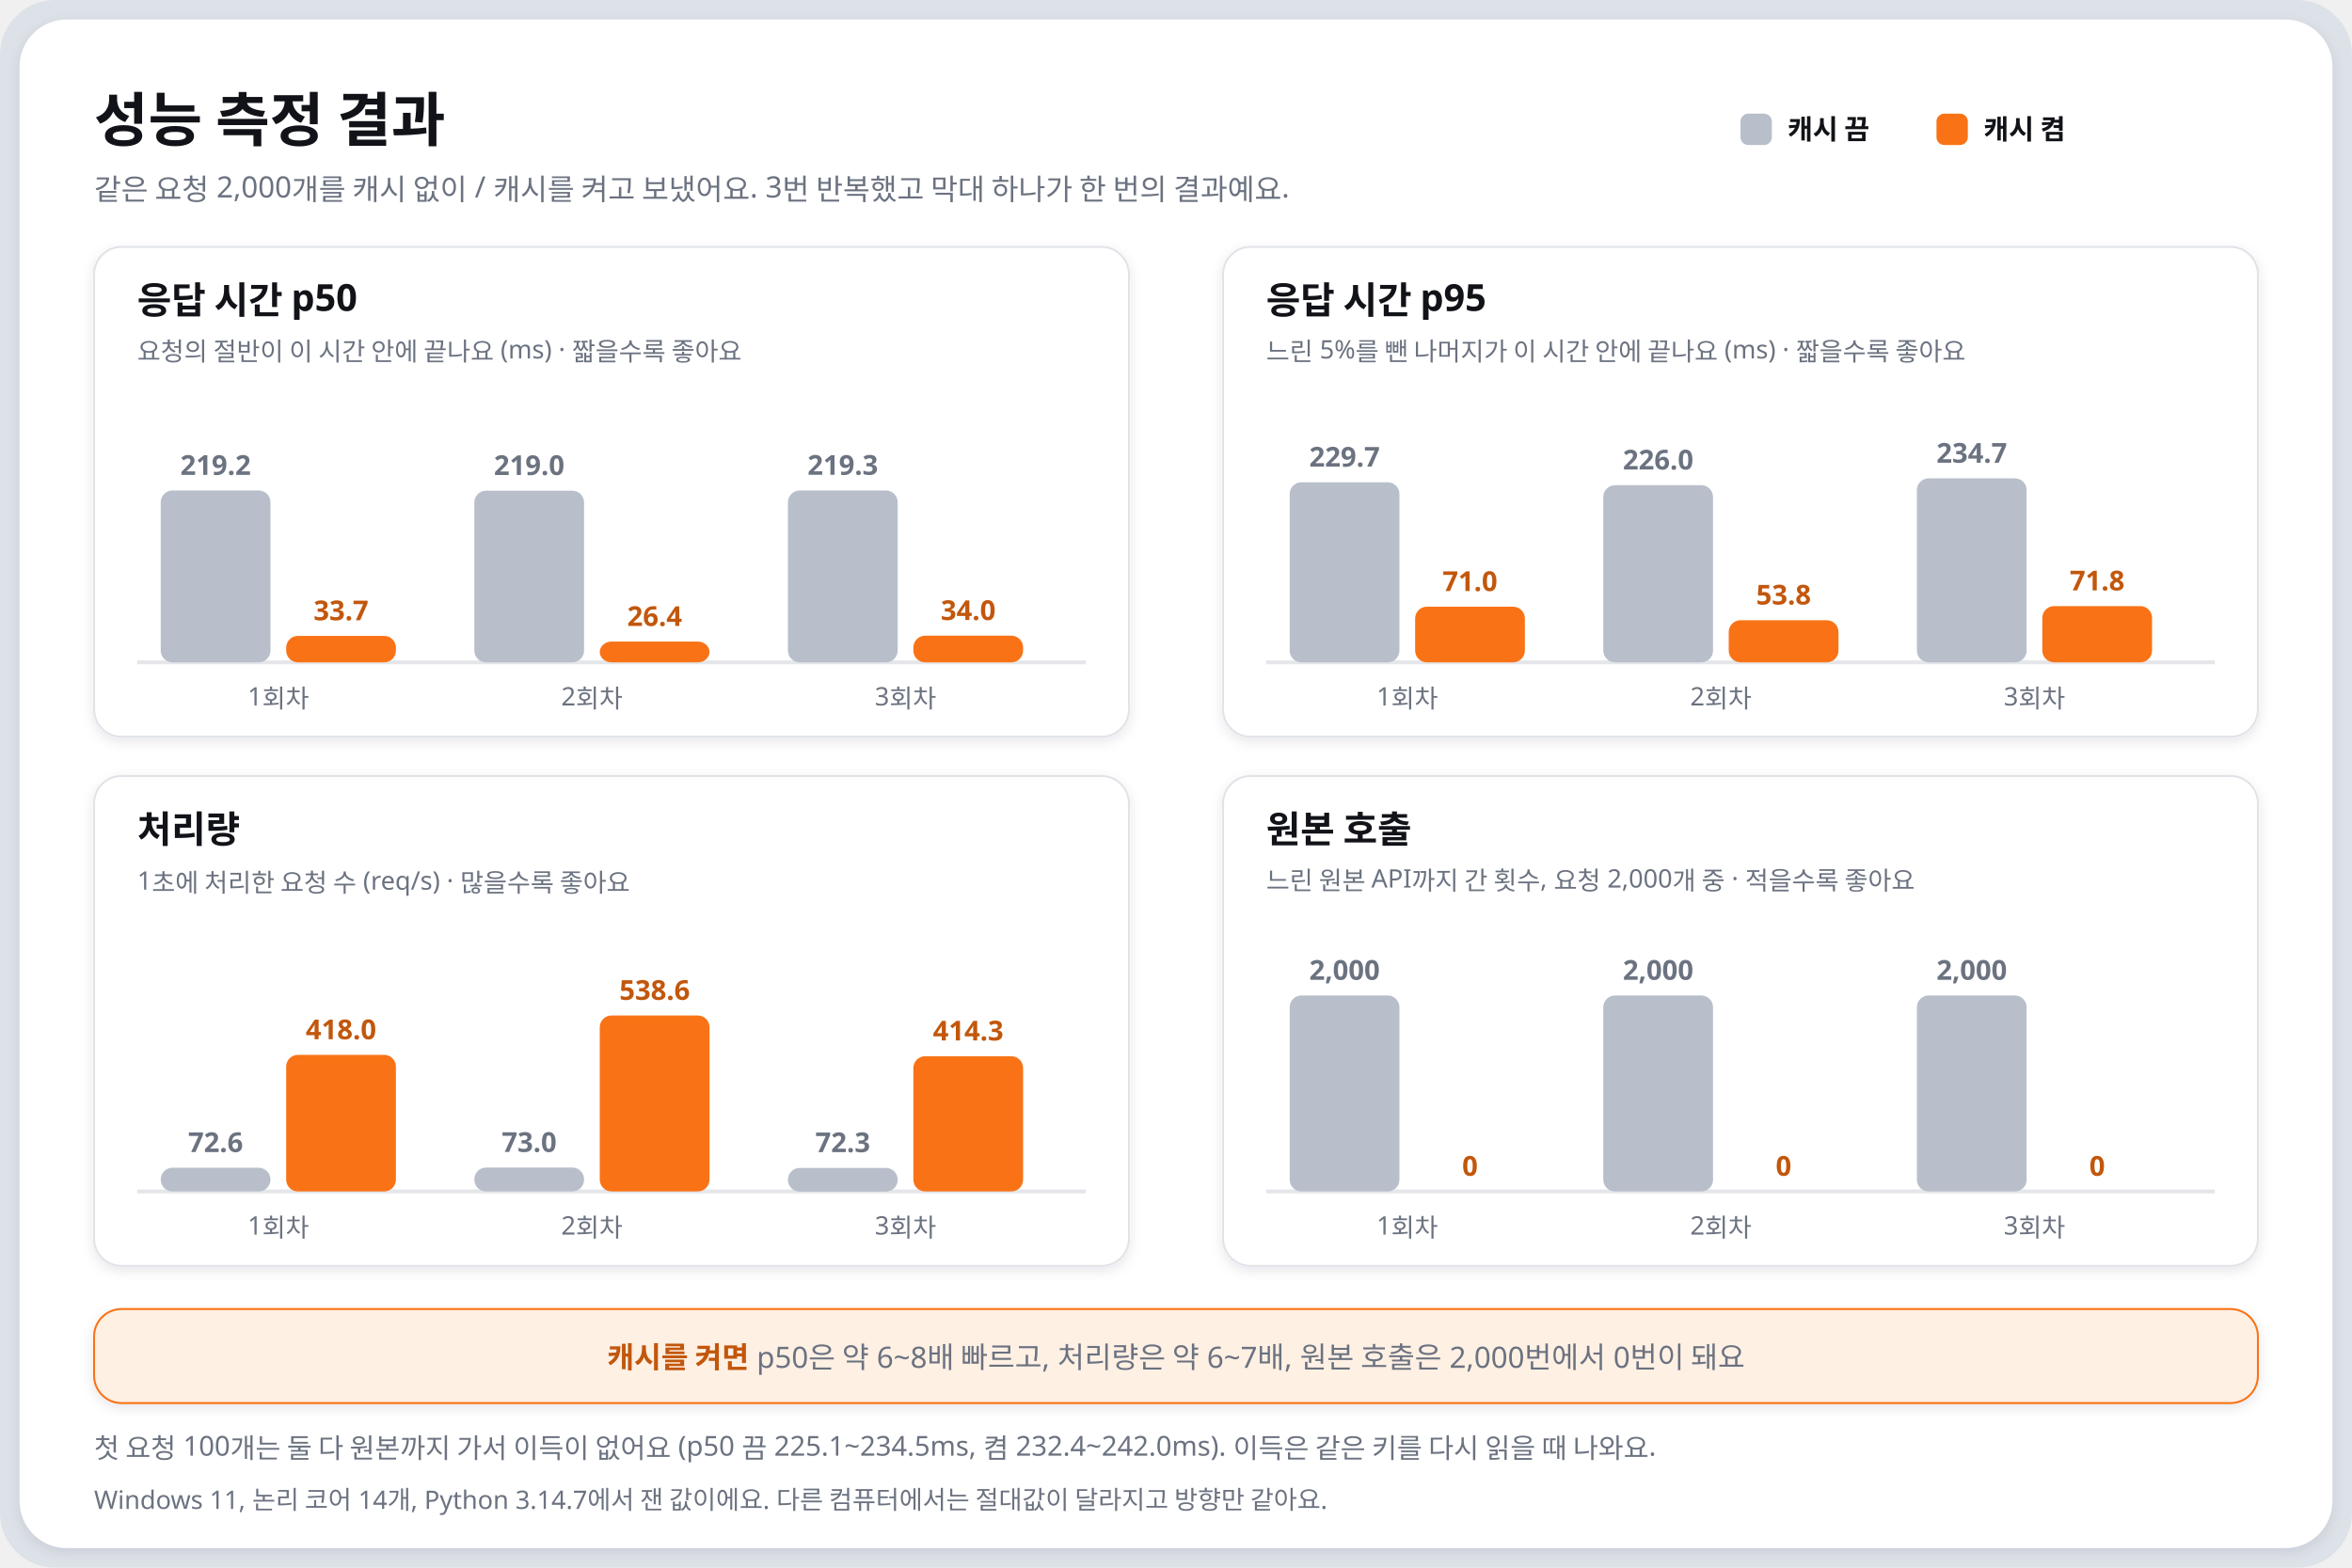
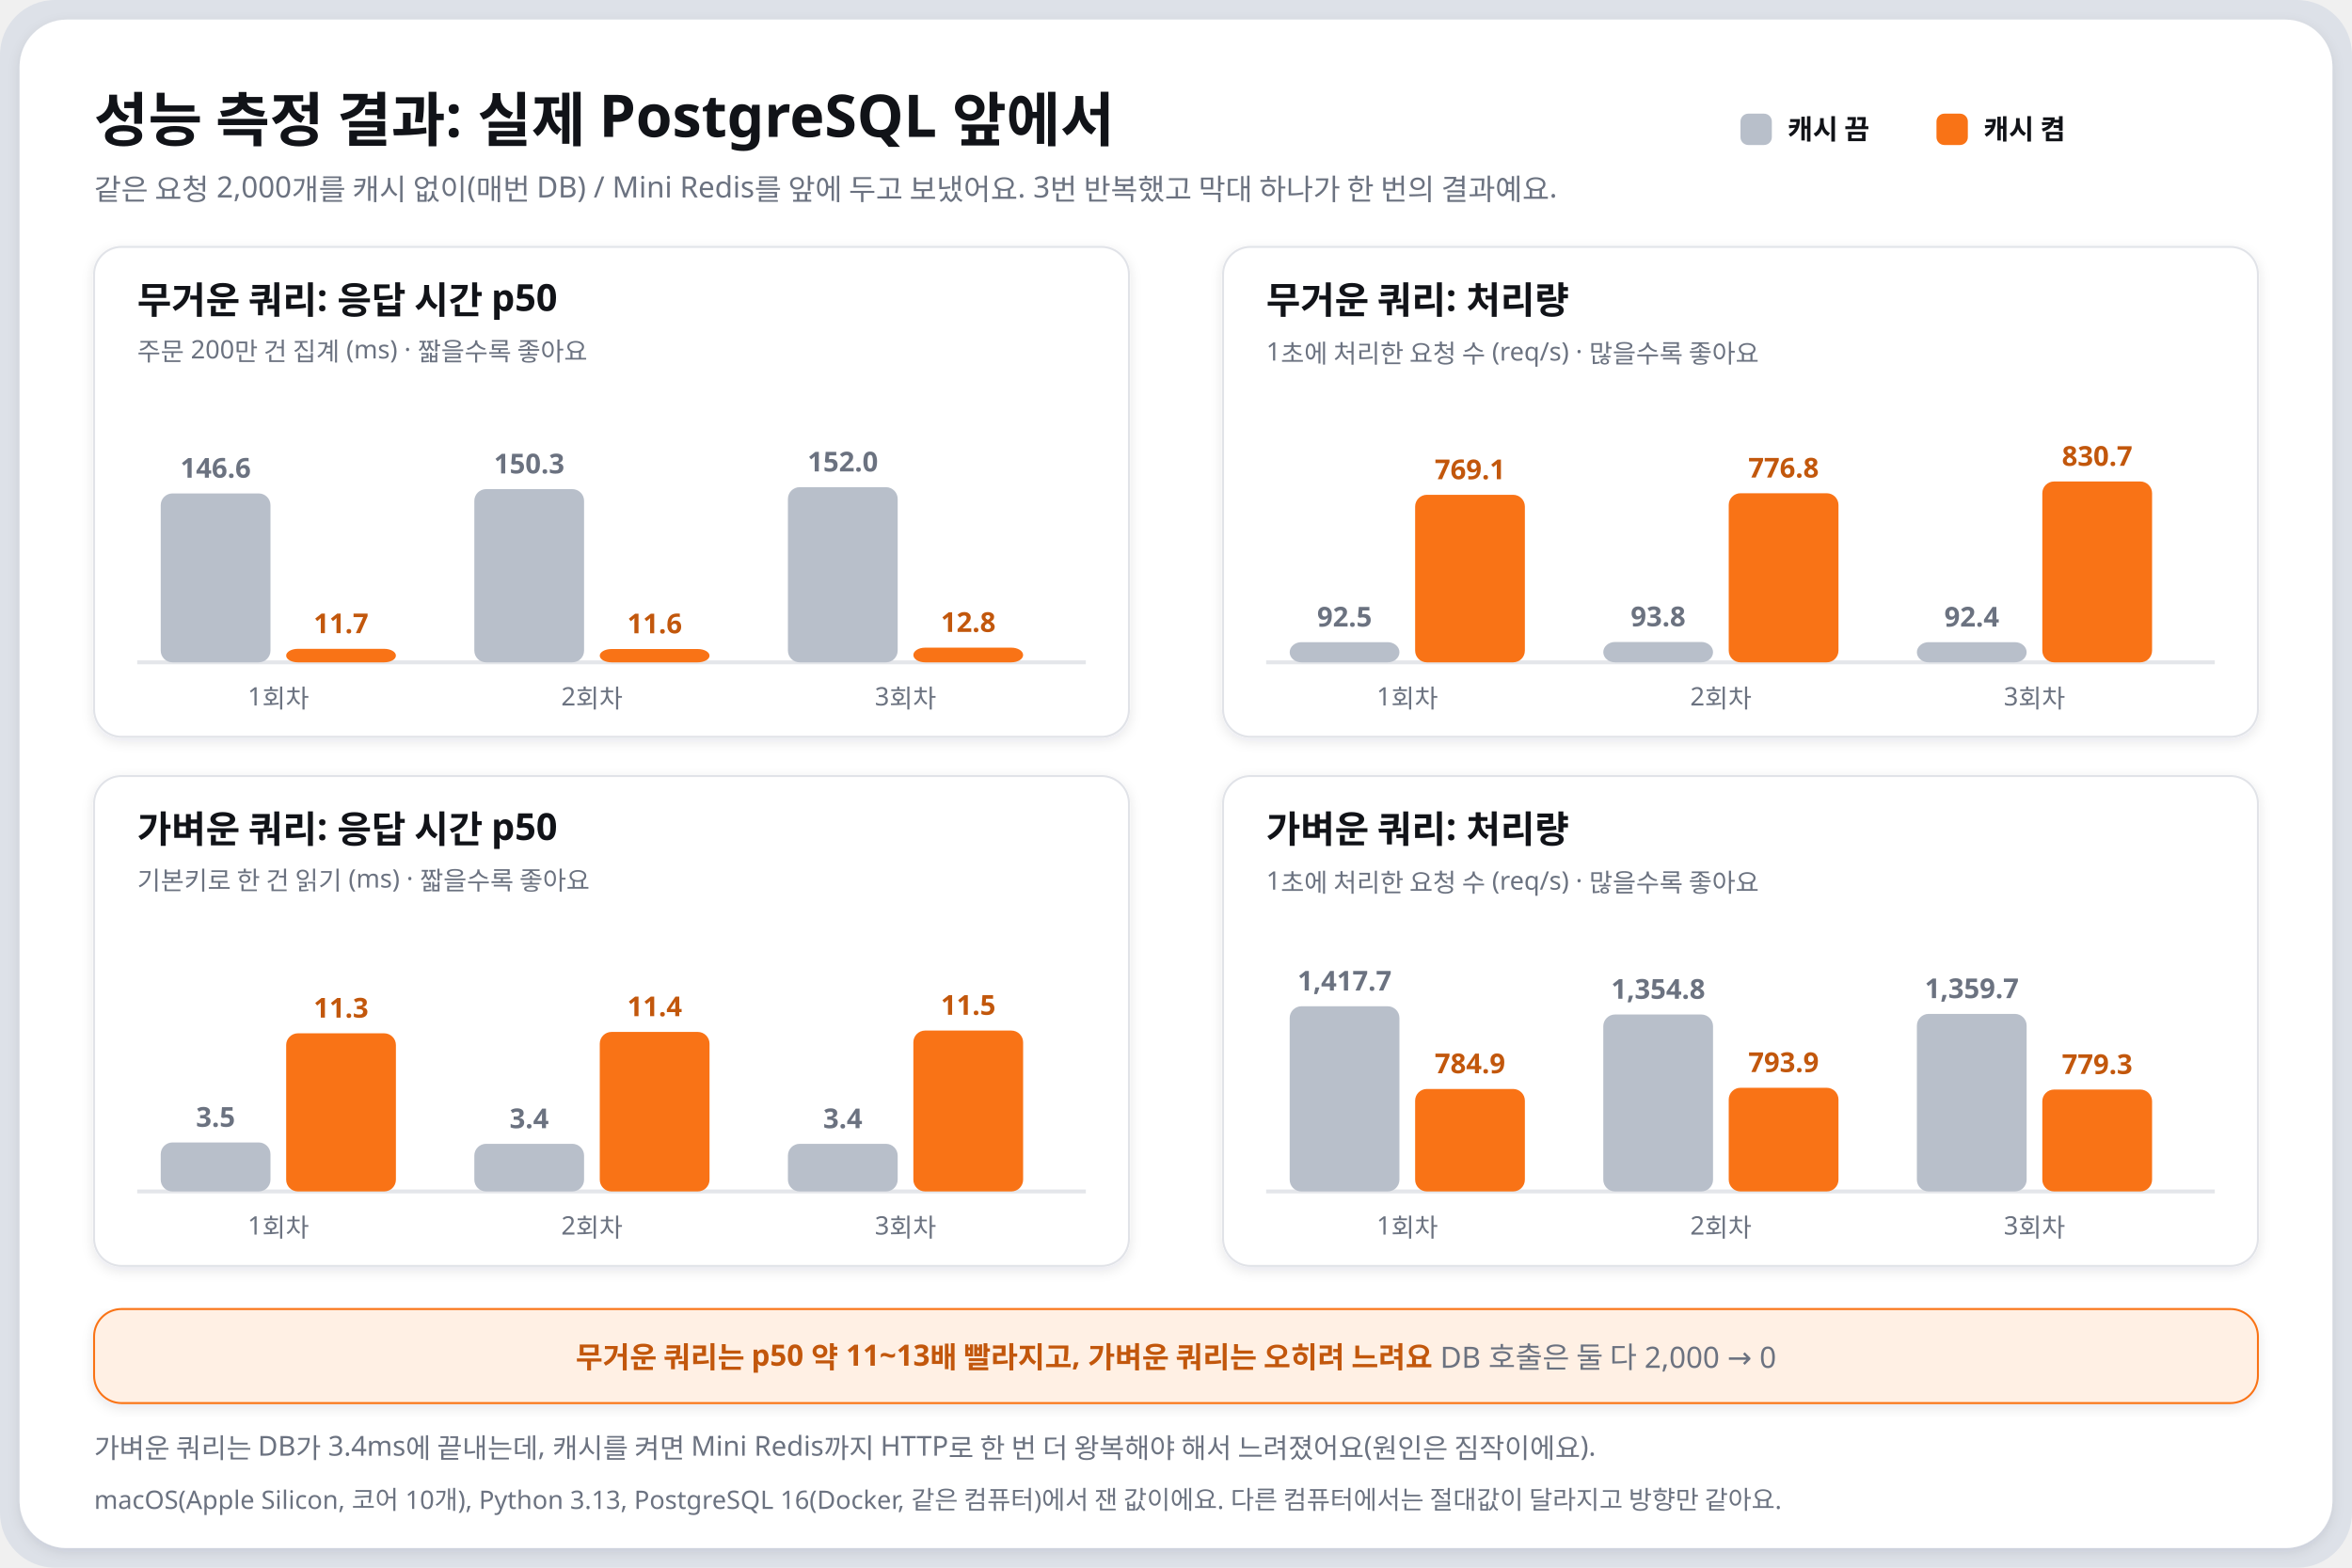
<svg xmlns="http://www.w3.org/2000/svg" viewBox="0 0 1200 800" width="1200" height="800" font-family="'Apple SD Gothic Neo','Malgun Gothic','Noto Sans KR',sans-serif">
  <defs>
    <filter id="sh" x="-5%" y="-5%" width="110%" height="120%">
      <feDropShadow dx="0" dy="2" stdDeviation="3" flood-color="#101828" flood-opacity="0.10" />
    </filter>
    <marker id="a" viewBox="0 0 10 10" refX="9" refY="5" markerWidth="8" markerHeight="8" orient="auto-start-reverse">
      <path d="M0 0L10 5L0 10z" fill="#6b7280" />
    </marker>
    <marker id="g" viewBox="0 0 10 10" refX="9" refY="5" markerWidth="8" markerHeight="8" orient="auto-start-reverse">
      <path d="M0 0L10 5L0 10z" fill="#16794a" />
    </marker>
  </defs>
  <rect width="1200" height="800" rx="28" fill="#dde1e8" />
  <rect x="10" y="10" width="1180" height="780" rx="24" fill="#ffffff" filter="url(#sh)" />
-   <text x="48" y="72" font-size="30" font-weight="700" fill="#111318" text-anchor="start">성능 측정 결과</text>
-   <text x="48" y="102" font-size="15" font-weight="400" fill="#6b7280" text-anchor="start">같은 요청 2,000개를 캐시 없이 / 캐시를 켜고 보냈어요. 3번 반복했고 막대 하나가 한 번의 결과예요.</text>
+   <text x="48" y="72" font-size="30" font-weight="700" fill="#111318" text-anchor="start">성능 측정 결과: 실제 PostgreSQL 앞에서</text>
+   <text x="48" y="102" font-size="15" font-weight="400" fill="#6b7280" text-anchor="start">같은 요청 2,000개를 캐시 없이(매번 DB) / Mini Redis를 앞에 두고 보냈어요. 3번 반복했고 막대 하나가 한 번의 결과예요.</text>
  <rect x="888" y="58" width="16" height="16" rx="4" fill="#b8bfca" />
  <text x="912" y="71" font-size="14" font-weight="700" fill="#111318" text-anchor="start">캐시 끔</text>
  <rect x="988" y="58" width="16" height="16" rx="4" fill="#f97316" />
  <text x="1012" y="71" font-size="14" font-weight="700" fill="#111318" text-anchor="start">캐시 켬</text>
  <rect x="48" y="126" width="528" height="250" rx="14" fill="#fff" stroke="#e1e3e8" filter="url(#sh)" />
-   <text x="70" y="160" font-size="19" font-weight="700" fill="#111318" text-anchor="start">응답 시간 p50</text>
-   <text x="70" y="184" font-size="13" font-weight="400" fill="#6b7280" text-anchor="start">요청의 절반이 이 시간 안에 끝나요 (ms) · 짧을수록 좋아요</text>
+   <text x="70" y="160" font-size="19" font-weight="700" fill="#111318" text-anchor="start">무거운 쿼리: 응답 시간 p50</text>
+   <text x="70" y="184" font-size="13" font-weight="400" fill="#6b7280" text-anchor="start">주문 200만 건 집계 (ms) · 짧을수록 좋아요</text>
  <line x1="70" y1="338" x2="554" y2="338" stroke="#e4e6ea" stroke-width="2" />
-   <rect x="82" y="250.3" width="56" height="87.7" rx="6" fill="#b8bfca" />
-   <text x="110" y="242.32" font-size="14" font-weight="700" fill="#6b7280" text-anchor="middle">219.2</text>
-   <rect x="146" y="324.5" width="56" height="13.5" rx="6" fill="#f97316" />
-   <text x="174" y="316.52" font-size="14" font-weight="700" fill="#c2570c" text-anchor="middle">33.7</text>
+   <rect x="82" y="251.8" width="56" height="86.2" rx="6" fill="#b8bfca" />
+   <text x="110" y="243.765" font-size="14" font-weight="700" fill="#6b7280" text-anchor="middle">146.6</text>
+   <rect x="146" y="331.1" width="56" height="6.9" rx="6" fill="#f97316" />
+   <text x="174" y="323.118" font-size="14" font-weight="700" fill="#c2570c" text-anchor="middle">11.7</text>
  <text x="142" y="360" font-size="13" font-weight="500" fill="#6b7280" text-anchor="middle">1회차</text>
-   <rect x="242" y="250.4" width="56" height="87.6" rx="6" fill="#b8bfca" />
-   <text x="270" y="242.4" font-size="14" font-weight="700" fill="#6b7280" text-anchor="middle">219.0</text>
-   <rect x="306" y="327.4" width="56" height="10.6" rx="6" fill="#f97316" />
-   <text x="334" y="319.44" font-size="14" font-weight="700" fill="#c2570c" text-anchor="middle">26.4</text>
+   <rect x="242" y="249.6" width="56" height="88.4" rx="6" fill="#b8bfca" />
+   <text x="270" y="241.588" font-size="14" font-weight="700" fill="#6b7280" text-anchor="middle">150.3</text>
+   <rect x="306" y="331.2" width="56" height="6.8" rx="6" fill="#f97316" />
+   <text x="334" y="323.176" font-size="14" font-weight="700" fill="#c2570c" text-anchor="middle">11.6</text>
  <text x="302" y="360" font-size="13" font-weight="500" fill="#6b7280" text-anchor="middle">2회차</text>
-   <rect x="402" y="250.3" width="56" height="87.7" rx="6" fill="#b8bfca" />
-   <text x="430" y="242.28" font-size="14" font-weight="700" fill="#6b7280" text-anchor="middle">219.3</text>
-   <rect x="466" y="324.4" width="56" height="13.6" rx="6" fill="#f97316" />
-   <text x="494" y="316.4" font-size="14" font-weight="700" fill="#c2570c" text-anchor="middle">34.0</text>
+   <rect x="402" y="248.6" width="56" height="89.4" rx="6" fill="#b8bfca" />
+   <text x="430" y="240.588" font-size="14" font-weight="700" fill="#6b7280" text-anchor="middle">152.0</text>
+   <rect x="466" y="330.5" width="56" height="7.5" rx="6" fill="#f97316" />
+   <text x="494" y="322.471" font-size="14" font-weight="700" fill="#c2570c" text-anchor="middle">12.8</text>
  <text x="462" y="360" font-size="13" font-weight="500" fill="#6b7280" text-anchor="middle">3회차</text>
  <rect x="624" y="126" width="528" height="250" rx="14" fill="#fff" stroke="#e1e3e8" filter="url(#sh)" />
-   <text x="646" y="160" font-size="19" font-weight="700" fill="#111318" text-anchor="start">응답 시간 p95</text>
-   <text x="646" y="184" font-size="13" font-weight="400" fill="#6b7280" text-anchor="start">느린 5%를 뺀 나머지가 이 시간 안에 끝나요 (ms) · 짧을수록 좋아요</text>
+   <text x="646" y="160" font-size="19" font-weight="700" fill="#111318" text-anchor="start">무거운 쿼리: 처리량</text>
+   <text x="646" y="184" font-size="13" font-weight="400" fill="#6b7280" text-anchor="start">1초에 처리한 요청 수 (req/s) · 많을수록 좋아요</text>
  <line x1="646" y1="338" x2="1130" y2="338" stroke="#e4e6ea" stroke-width="2" />
-   <rect x="658" y="246.1" width="56" height="91.9" rx="6" fill="#b8bfca" />
-   <text x="686" y="238.12" font-size="14" font-weight="700" fill="#6b7280" text-anchor="middle">229.7</text>
-   <rect x="722" y="309.6" width="56" height="28.4" rx="6" fill="#f97316" />
-   <text x="750" y="301.6" font-size="14" font-weight="700" fill="#c2570c" text-anchor="middle">71.0</text>
+   <rect x="658" y="327.7" width="56" height="10.3" rx="6" fill="#b8bfca" />
+   <text x="686" y="319.722" font-size="14" font-weight="700" fill="#6b7280" text-anchor="middle">92.5</text>
+   <rect x="722" y="252.5" width="56" height="85.5" rx="6" fill="#f97316" />
+   <text x="750" y="244.544" font-size="14" font-weight="700" fill="#c2570c" text-anchor="middle">769.1</text>
  <text x="718" y="360" font-size="13" font-weight="500" fill="#6b7280" text-anchor="middle">1회차</text>
-   <rect x="818" y="247.6" width="56" height="90.4" rx="6" fill="#b8bfca" />
-   <text x="846" y="239.6" font-size="14" font-weight="700" fill="#6b7280" text-anchor="middle">226.0</text>
-   <rect x="882" y="316.5" width="56" height="21.5" rx="6" fill="#f97316" />
-   <text x="910" y="308.48" font-size="14" font-weight="700" fill="#c2570c" text-anchor="middle">53.8</text>
+   <rect x="818" y="327.6" width="56" height="10.4" rx="6" fill="#b8bfca" />
+   <text x="846" y="319.578" font-size="14" font-weight="700" fill="#6b7280" text-anchor="middle">93.8</text>
+   <rect x="882" y="251.7" width="56" height="86.3" rx="6" fill="#f97316" />
+   <text x="910" y="243.689" font-size="14" font-weight="700" fill="#c2570c" text-anchor="middle">776.8</text>
  <text x="878" y="360" font-size="13" font-weight="500" fill="#6b7280" text-anchor="middle">2회차</text>
-   <rect x="978" y="244.1" width="56" height="93.9" rx="6" fill="#b8bfca" />
-   <text x="1006" y="236.12" font-size="14" font-weight="700" fill="#6b7280" text-anchor="middle">234.7</text>
-   <rect x="1042" y="309.3" width="56" height="28.7" rx="6" fill="#f97316" />
-   <text x="1070" y="301.28" font-size="14" font-weight="700" fill="#c2570c" text-anchor="middle">71.8</text>
+   <rect x="978" y="327.7" width="56" height="10.3" rx="6" fill="#b8bfca" />
+   <text x="1006" y="319.733" font-size="14" font-weight="700" fill="#6b7280" text-anchor="middle">92.4</text>
+   <rect x="1042" y="245.7" width="56" height="92.3" rx="6" fill="#f97316" />
+   <text x="1070" y="237.7" font-size="14" font-weight="700" fill="#c2570c" text-anchor="middle">830.7</text>
  <text x="1038" y="360" font-size="13" font-weight="500" fill="#6b7280" text-anchor="middle">3회차</text>
  <rect x="48" y="396" width="528" height="250" rx="14" fill="#fff" stroke="#e1e3e8" filter="url(#sh)" />
-   <text x="70" y="430" font-size="19" font-weight="700" fill="#111318" text-anchor="start">처리량</text>
-   <text x="70" y="454" font-size="13" font-weight="400" fill="#6b7280" text-anchor="start">1초에 처리한 요청 수 (req/s) · 많을수록 좋아요</text>
+   <text x="70" y="430" font-size="19" font-weight="700" fill="#111318" text-anchor="start">가벼운 쿼리: 응답 시간 p50</text>
+   <text x="70" y="454" font-size="13" font-weight="400" fill="#6b7280" text-anchor="start">기본키로 한 건 읽기 (ms) · 짧을수록 좋아요</text>
  <line x1="70" y1="608" x2="554" y2="608" stroke="#e4e6ea" stroke-width="2" />
-   <rect x="82" y="595.9" width="56" height="12.1" rx="6" fill="#b8bfca" />
-   <text x="110" y="587.9" font-size="14" font-weight="700" fill="#6b7280" text-anchor="middle">72.6</text>
-   <rect x="146" y="538.3" width="56" height="69.7" rx="6" fill="#f97316" />
-   <text x="174" y="530.333" font-size="14" font-weight="700" fill="#c2570c" text-anchor="middle">418.0</text>
+   <rect x="82" y="583.0" width="56" height="25.0" rx="6" fill="#b8bfca" />
+   <text x="110" y="575.0" font-size="14" font-weight="700" fill="#6b7280" text-anchor="middle">3.5</text>
+   <rect x="146" y="527.3" width="56" height="80.7" rx="6" fill="#f97316" />
+   <text x="174" y="519.286" font-size="14" font-weight="700" fill="#c2570c" text-anchor="middle">11.3</text>
  <text x="142" y="630" font-size="13" font-weight="500" fill="#6b7280" text-anchor="middle">1회차</text>
-   <rect x="242" y="595.8" width="56" height="12.2" rx="6" fill="#b8bfca" />
-   <text x="270" y="587.833" font-size="14" font-weight="700" fill="#6b7280" text-anchor="middle">73.0</text>
-   <rect x="306" y="518.2" width="56" height="89.8" rx="6" fill="#f97316" />
-   <text x="334" y="510.233" font-size="14" font-weight="700" fill="#c2570c" text-anchor="middle">538.6</text>
+   <rect x="242" y="583.7" width="56" height="24.3" rx="6" fill="#b8bfca" />
+   <text x="270" y="575.714" font-size="14" font-weight="700" fill="#6b7280" text-anchor="middle">3.4</text>
+   <rect x="306" y="526.6" width="56" height="81.4" rx="6" fill="#f97316" />
+   <text x="334" y="518.571" font-size="14" font-weight="700" fill="#c2570c" text-anchor="middle">11.4</text>
  <text x="302" y="630" font-size="13" font-weight="500" fill="#6b7280" text-anchor="middle">2회차</text>
-   <rect x="402" y="596.0" width="56" height="12.1" rx="6" fill="#b8bfca" />
-   <text x="430" y="587.95" font-size="14" font-weight="700" fill="#6b7280" text-anchor="middle">72.3</text>
-   <rect x="466" y="539.0" width="56" height="69.0" rx="6" fill="#f97316" />
-   <text x="494" y="530.95" font-size="14" font-weight="700" fill="#c2570c" text-anchor="middle">414.3</text>
+   <rect x="402" y="583.7" width="56" height="24.3" rx="6" fill="#b8bfca" />
+   <text x="430" y="575.714" font-size="14" font-weight="700" fill="#6b7280" text-anchor="middle">3.4</text>
+   <rect x="466" y="525.9" width="56" height="82.1" rx="6" fill="#f97316" />
+   <text x="494" y="517.857" font-size="14" font-weight="700" fill="#c2570c" text-anchor="middle">11.5</text>
  <text x="462" y="630" font-size="13" font-weight="500" fill="#6b7280" text-anchor="middle">3회차</text>
  <rect x="624" y="396" width="528" height="250" rx="14" fill="#fff" stroke="#e1e3e8" filter="url(#sh)" />
-   <text x="646" y="430" font-size="19" font-weight="700" fill="#111318" text-anchor="start">원본 호출</text>
-   <text x="646" y="454" font-size="13" font-weight="400" fill="#6b7280" text-anchor="start">느린 원본 API까지 간 횟수, 요청 2,000개 중 · 적을수록 좋아요</text>
+   <text x="646" y="430" font-size="19" font-weight="700" fill="#111318" text-anchor="start">가벼운 쿼리: 처리량</text>
+   <text x="646" y="454" font-size="13" font-weight="400" fill="#6b7280" text-anchor="start">1초에 처리한 요청 수 (req/s) · 많을수록 좋아요</text>
  <line x1="646" y1="608" x2="1130" y2="608" stroke="#e4e6ea" stroke-width="2" />
-   <rect x="658" y="508.0" width="56" height="100.0" rx="6" fill="#b8bfca" />
-   <text x="686" y="500.0" font-size="14" font-weight="700" fill="#6b7280" text-anchor="middle">2,000</text>
-   <text x="750" y="600.0" font-size="14" font-weight="700" fill="#c2570c" text-anchor="middle">0</text>
+   <rect x="658" y="513.5" width="56" height="94.5" rx="6" fill="#b8bfca" />
+   <text x="686" y="505.487" font-size="14" font-weight="700" fill="#6b7280" text-anchor="middle">1,417.7</text>
+   <rect x="722" y="555.7" width="56" height="52.3" rx="6" fill="#f97316" />
+   <text x="750" y="547.673" font-size="14" font-weight="700" fill="#c2570c" text-anchor="middle">784.9</text>
  <text x="718" y="630" font-size="13" font-weight="500" fill="#6b7280" text-anchor="middle">1회차</text>
-   <rect x="818" y="508.0" width="56" height="100.0" rx="6" fill="#b8bfca" />
-   <text x="846" y="500.0" font-size="14" font-weight="700" fill="#6b7280" text-anchor="middle">2,000</text>
-   <text x="910" y="600.0" font-size="14" font-weight="700" fill="#c2570c" text-anchor="middle">0</text>
+   <rect x="818" y="517.7" width="56" height="90.3" rx="6" fill="#b8bfca" />
+   <text x="846" y="509.68" font-size="14" font-weight="700" fill="#6b7280" text-anchor="middle">1,354.8</text>
+   <rect x="882" y="555.1" width="56" height="52.9" rx="6" fill="#f97316" />
+   <text x="910" y="547.073" font-size="14" font-weight="700" fill="#c2570c" text-anchor="middle">793.9</text>
  <text x="878" y="630" font-size="13" font-weight="500" fill="#6b7280" text-anchor="middle">2회차</text>
-   <rect x="978" y="508.0" width="56" height="100.0" rx="6" fill="#b8bfca" />
-   <text x="1006" y="500.0" font-size="14" font-weight="700" fill="#6b7280" text-anchor="middle">2,000</text>
-   <text x="1070" y="600.0" font-size="14" font-weight="700" fill="#c2570c" text-anchor="middle">0</text>
+   <rect x="978" y="517.4" width="56" height="90.6" rx="6" fill="#b8bfca" />
+   <text x="1006" y="509.353" font-size="14" font-weight="700" fill="#6b7280" text-anchor="middle">1,359.7</text>
+   <rect x="1042" y="556.0" width="56" height="52.0" rx="6" fill="#f97316" />
+   <text x="1070" y="548.047" font-size="14" font-weight="700" fill="#c2570c" text-anchor="middle">779.3</text>
  <text x="1038" y="630" font-size="13" font-weight="500" fill="#6b7280" text-anchor="middle">3회차</text>
  <rect x="48" y="668" width="1104" height="48" rx="14" fill="#fff0e4" stroke="#f97316" filter="url(#sh)" />
  <text x="600" y="698" font-size="15" text-anchor="middle" fill="#6b7280">
-     <tspan font-weight="700" fill="#c2570c">캐시를 켜면</tspan>  p50은 약 6~8배 빠르고, 처리량은 약 6~7배, 원본 호출은 2,000번에서 0번이 돼요</text>
-   <text x="48" y="744" font-size="14" font-weight="400" fill="#6b7280" text-anchor="start">첫 요청 100개는 둘 다 원본까지 가서 이득이 없어요 (p50 끔 225.1~234.5ms, 켬 232.4~242.0ms). 이득은 같은 키를 다시 읽을 때 나와요.</text>
-   <text x="48" y="770" font-size="13" font-weight="400" fill="#6b7280" text-anchor="start">Windows 11, 논리 코어 14개, Python 3.14.7에서 잰 값이에요. 다른 컴퓨터에서는 절대값이 달라지고 방향만 같아요.</text>
+     <tspan font-weight="700" fill="#c2570c">무거운 쿼리는 p50 약 11~13배 빨라지고, 가벼운 쿼리는 오히려 느려요</tspan>  DB 호출은 둘 다 2,000 → 0</text>
+   <text x="48" y="744" font-size="14" font-weight="400" fill="#6b7280" text-anchor="start">가벼운 쿼리는 DB가 3.4ms에 끝내는데, 캐시를 켜면 Mini Redis까지 HTTP로 한 번 더 왕복해야 해서 느려졌어요(원인은 짐작이에요).</text>
+   <text x="48" y="770" font-size="13" font-weight="400" fill="#6b7280" text-anchor="start">macOS(Apple Silicon, 코어 10개), Python 3.13, PostgreSQL 16(Docker, 같은 컴퓨터)에서 잰 값이에요. 다른 컴퓨터에서는 절대값이 달라지고 방향만 같아요.</text>
</svg>
